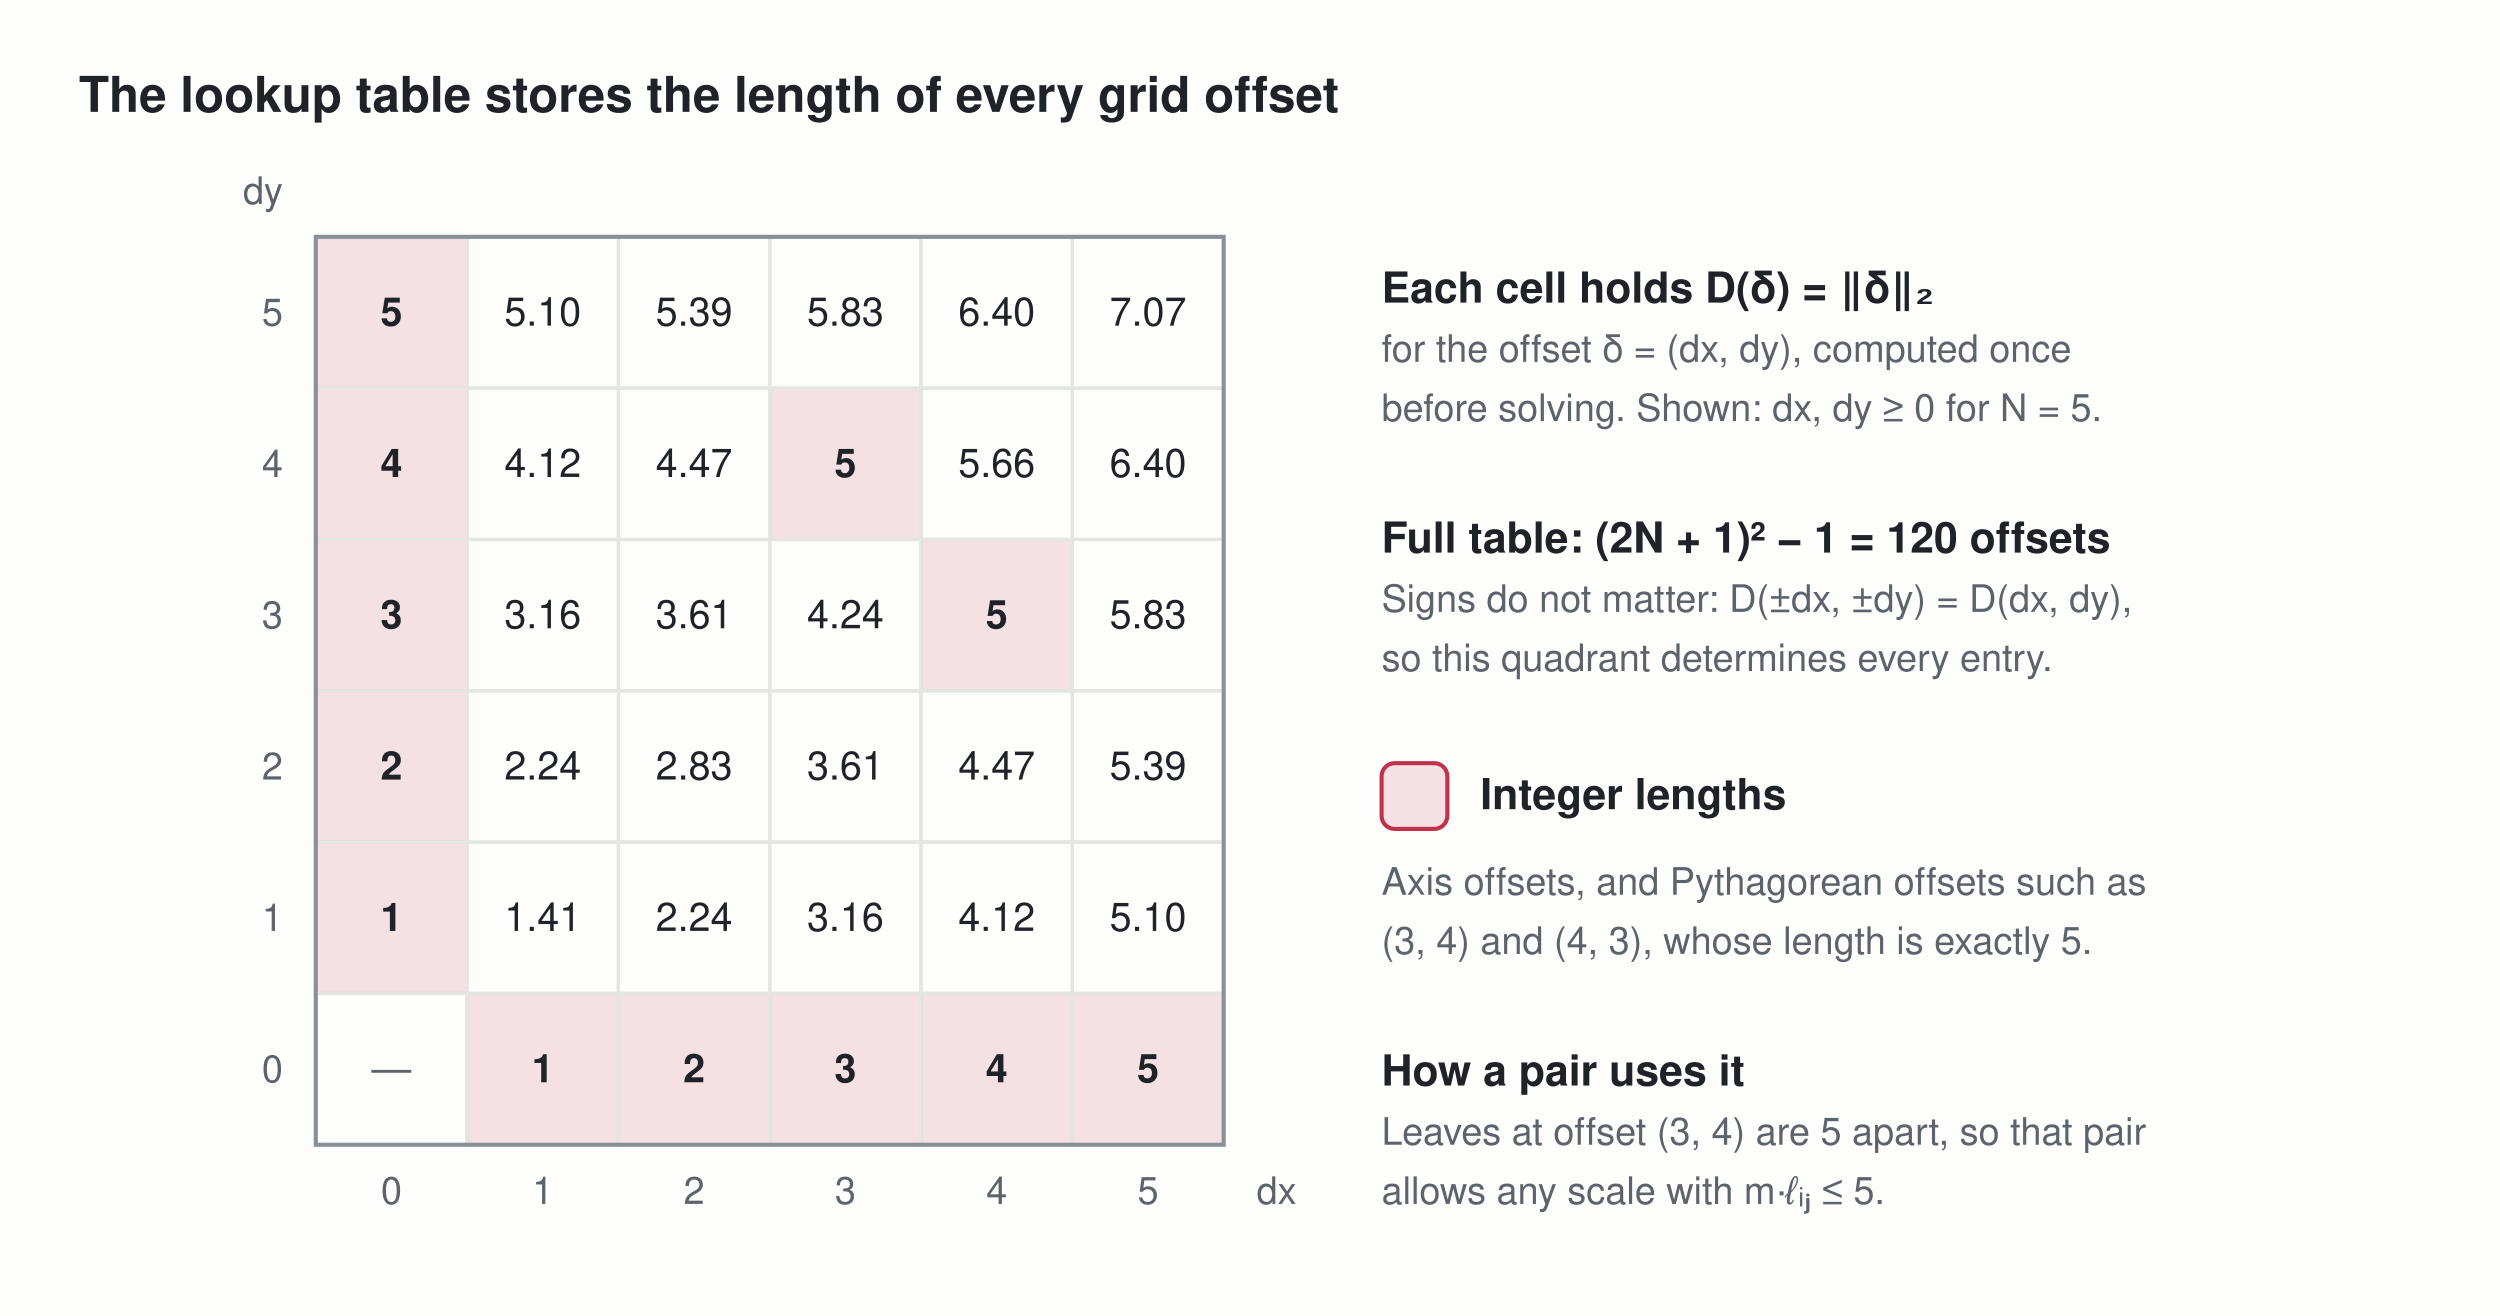
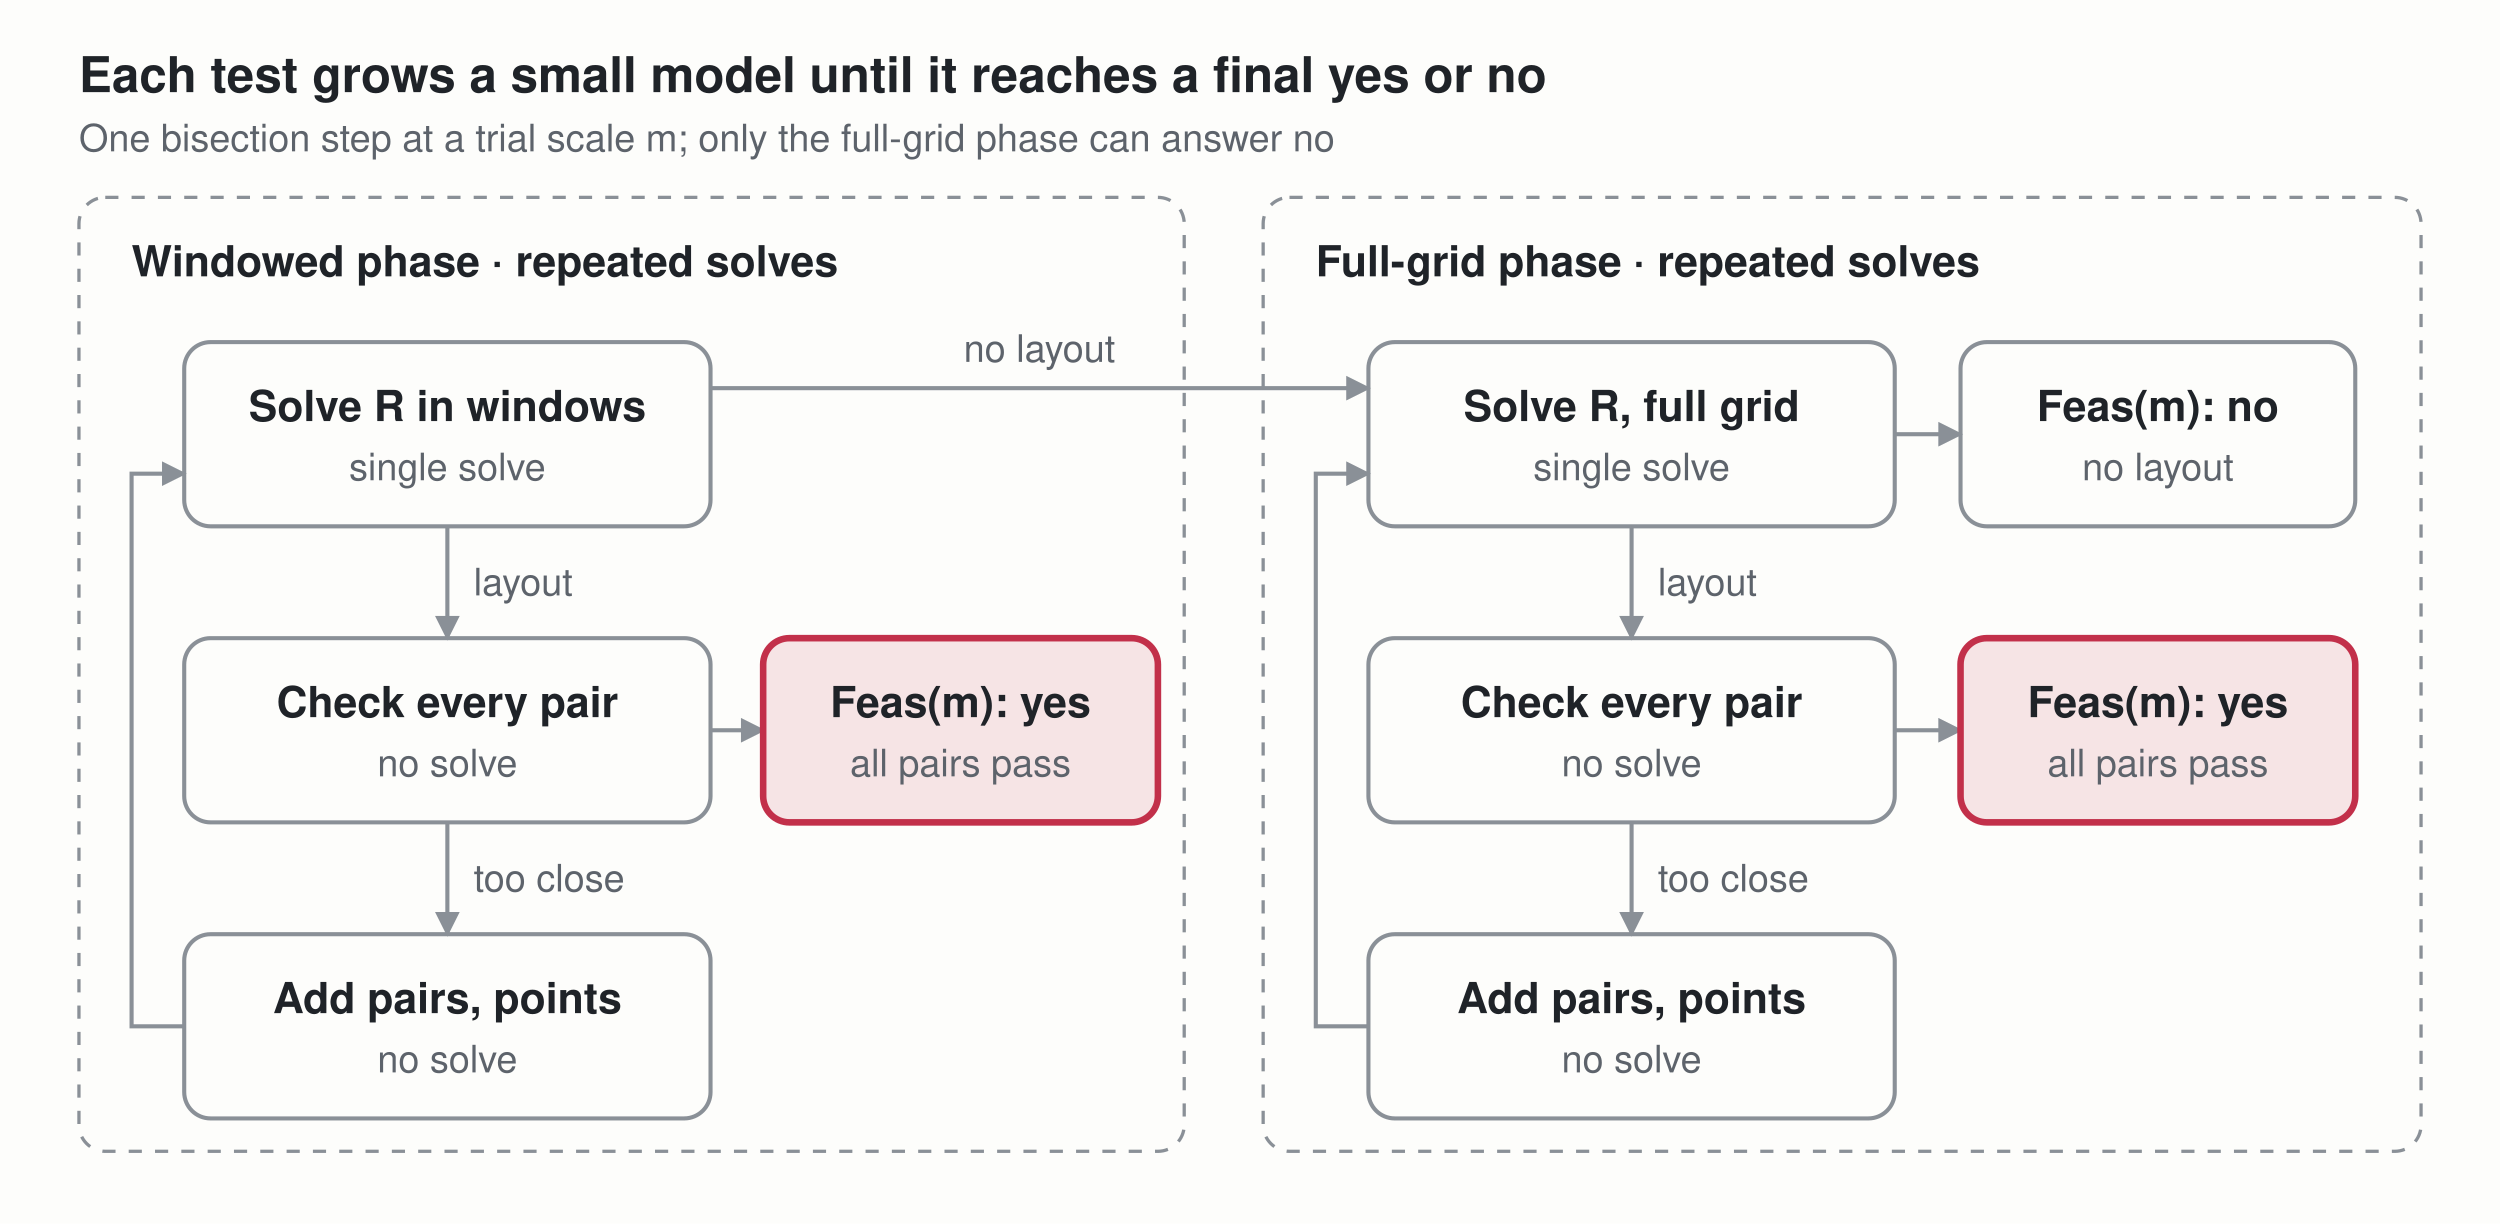
- <svg xmlns="http://www.w3.org/2000/svg" width="760" height="400" font-family="Archivo, -apple-system, system-ui, 'Segoe UI', Helvetica, Arial, sans-serif" viewBox="0 0 760 400" role="img" aria-label="The lookup table stores the length of every grid offset" font-size="13">
-   <rect x="0" y="0" width="760" height="400" fill="#fdfdfb" />
-   <text data-claude-text-id="title" x="24" y="34" font-size="15" font-weight="600" fill="#1f2328">The lookup table stores the length of every grid offset</text>
-   <g data-claude-anchor="table">
-     <g>
-       <rect x="96" y="302" width="46" height="46" fill="none" fill-opacity="1" stroke="#e3e6e1" stroke-width="1" />
-       <text x="119" y="329" text-anchor="middle" font-size="12" font-weight="400" fill="#5d636b">—</text>
-     </g>
-     <g>
-       <rect x="142" y="302" width="46" height="46" fill="#c2304a" fill-opacity="0.14" stroke="#e3e6e1" stroke-width="1" />
-       <text x="165" y="329" text-anchor="middle" font-size="12" font-weight="600" fill="#1f2328">1</text>
-     </g>
-     <g>
-       <rect x="188" y="302" width="46" height="46" fill="#c2304a" fill-opacity="0.14" stroke="#e3e6e1" stroke-width="1" />
-       <text x="211" y="329" text-anchor="middle" font-size="12" font-weight="600" fill="#1f2328">2</text>
-     </g>
-     <g>
-       <rect x="234" y="302" width="46" height="46" fill="#c2304a" fill-opacity="0.14" stroke="#e3e6e1" stroke-width="1" />
-       <text x="257" y="329" text-anchor="middle" font-size="12" font-weight="600" fill="#1f2328">3</text>
-     </g>
-     <g>
-       <rect x="280" y="302" width="46" height="46" fill="#c2304a" fill-opacity="0.14" stroke="#e3e6e1" stroke-width="1" />
-       <text x="303" y="329" text-anchor="middle" font-size="12" font-weight="600" fill="#1f2328">4</text>
-     </g>
-     <g>
-       <rect x="326" y="302" width="46" height="46" fill="#c2304a" fill-opacity="0.14" stroke="#e3e6e1" stroke-width="1" />
-       <text x="349" y="329" text-anchor="middle" font-size="12" font-weight="600" fill="#1f2328">5</text>
-     </g>
-     <g>
-       <rect x="96" y="256" width="46" height="46" fill="#c2304a" fill-opacity="0.14" stroke="#e3e6e1" stroke-width="1" />
-       <text x="119" y="283" text-anchor="middle" font-size="12" font-weight="600" fill="#1f2328">1</text>
-     </g>
-     <g>
-       <rect x="142" y="256" width="46" height="46" fill="none" fill-opacity="1" stroke="#e3e6e1" stroke-width="1" />
-       <text x="165" y="283" text-anchor="middle" font-size="12" font-weight="400" fill="#1f2328">1.41</text>
-     </g>
-     <g>
-       <rect x="188" y="256" width="46" height="46" fill="none" fill-opacity="1" stroke="#e3e6e1" stroke-width="1" />
-       <text x="211" y="283" text-anchor="middle" font-size="12" font-weight="400" fill="#1f2328">2.24</text>
-     </g>
-     <g>
-       <rect x="234" y="256" width="46" height="46" fill="none" fill-opacity="1" stroke="#e3e6e1" stroke-width="1" />
-       <text x="257" y="283" text-anchor="middle" font-size="12" font-weight="400" fill="#1f2328">3.16</text>
-     </g>
-     <g>
-       <rect x="280" y="256" width="46" height="46" fill="none" fill-opacity="1" stroke="#e3e6e1" stroke-width="1" />
-       <text x="303" y="283" text-anchor="middle" font-size="12" font-weight="400" fill="#1f2328">4.12</text>
-     </g>
-     <g>
-       <rect x="326" y="256" width="46" height="46" fill="none" fill-opacity="1" stroke="#e3e6e1" stroke-width="1" />
-       <text x="349" y="283" text-anchor="middle" font-size="12" font-weight="400" fill="#1f2328">5.10</text>
-     </g>
-     <g>
-       <rect x="96" y="210" width="46" height="46" fill="#c2304a" fill-opacity="0.14" stroke="#e3e6e1" stroke-width="1" />
-       <text x="119" y="237" text-anchor="middle" font-size="12" font-weight="600" fill="#1f2328">2</text>
-     </g>
-     <g>
-       <rect x="142" y="210" width="46" height="46" fill="none" fill-opacity="1" stroke="#e3e6e1" stroke-width="1" />
-       <text x="165" y="237" text-anchor="middle" font-size="12" font-weight="400" fill="#1f2328">2.24</text>
-     </g>
-     <g>
-       <rect x="188" y="210" width="46" height="46" fill="none" fill-opacity="1" stroke="#e3e6e1" stroke-width="1" />
-       <text x="211" y="237" text-anchor="middle" font-size="12" font-weight="400" fill="#1f2328">2.83</text>
-     </g>
-     <g>
-       <rect x="234" y="210" width="46" height="46" fill="none" fill-opacity="1" stroke="#e3e6e1" stroke-width="1" />
-       <text x="257" y="237" text-anchor="middle" font-size="12" font-weight="400" fill="#1f2328">3.61</text>
-     </g>
-     <g>
-       <rect x="280" y="210" width="46" height="46" fill="none" fill-opacity="1" stroke="#e3e6e1" stroke-width="1" />
-       <text x="303" y="237" text-anchor="middle" font-size="12" font-weight="400" fill="#1f2328">4.47</text>
-     </g>
-     <g>
-       <rect x="326" y="210" width="46" height="46" fill="none" fill-opacity="1" stroke="#e3e6e1" stroke-width="1" />
-       <text x="349" y="237" text-anchor="middle" font-size="12" font-weight="400" fill="#1f2328">5.39</text>
-     </g>
-     <g>
-       <rect x="96" y="164" width="46" height="46" fill="#c2304a" fill-opacity="0.14" stroke="#e3e6e1" stroke-width="1" />
-       <text x="119" y="191" text-anchor="middle" font-size="12" font-weight="600" fill="#1f2328">3</text>
-     </g>
-     <g>
-       <rect x="142" y="164" width="46" height="46" fill="none" fill-opacity="1" stroke="#e3e6e1" stroke-width="1" />
-       <text x="165" y="191" text-anchor="middle" font-size="12" font-weight="400" fill="#1f2328">3.16</text>
-     </g>
-     <g>
-       <rect x="188" y="164" width="46" height="46" fill="none" fill-opacity="1" stroke="#e3e6e1" stroke-width="1" />
-       <text x="211" y="191" text-anchor="middle" font-size="12" font-weight="400" fill="#1f2328">3.61</text>
-     </g>
-     <g>
-       <rect x="234" y="164" width="46" height="46" fill="none" fill-opacity="1" stroke="#e3e6e1" stroke-width="1" />
-       <text x="257" y="191" text-anchor="middle" font-size="12" font-weight="400" fill="#1f2328">4.24</text>
-     </g>
-     <g>
-       <rect x="280" y="164" width="46" height="46" fill="#c2304a" fill-opacity="0.14" stroke="#e3e6e1" stroke-width="1" />
-       <text x="303" y="191" text-anchor="middle" font-size="12" font-weight="600" fill="#1f2328">5</text>
-     </g>
-     <g>
-       <rect x="326" y="164" width="46" height="46" fill="none" fill-opacity="1" stroke="#e3e6e1" stroke-width="1" />
-       <text x="349" y="191" text-anchor="middle" font-size="12" font-weight="400" fill="#1f2328">5.83</text>
-     </g>
-     <g>
-       <rect x="96" y="118" width="46" height="46" fill="#c2304a" fill-opacity="0.14" stroke="#e3e6e1" stroke-width="1" />
-       <text x="119" y="145" text-anchor="middle" font-size="12" font-weight="600" fill="#1f2328">4</text>
-     </g>
-     <g>
-       <rect x="142" y="118" width="46" height="46" fill="none" fill-opacity="1" stroke="#e3e6e1" stroke-width="1" />
-       <text x="165" y="145" text-anchor="middle" font-size="12" font-weight="400" fill="#1f2328">4.12</text>
-     </g>
-     <g>
-       <rect x="188" y="118" width="46" height="46" fill="none" fill-opacity="1" stroke="#e3e6e1" stroke-width="1" />
-       <text x="211" y="145" text-anchor="middle" font-size="12" font-weight="400" fill="#1f2328">4.47</text>
-     </g>
-     <g>
-       <rect x="234" y="118" width="46" height="46" fill="#c2304a" fill-opacity="0.14" stroke="#e3e6e1" stroke-width="1" />
-       <text x="257" y="145" text-anchor="middle" font-size="12" font-weight="600" fill="#1f2328">5</text>
-     </g>
-     <g>
-       <rect x="280" y="118" width="46" height="46" fill="none" fill-opacity="1" stroke="#e3e6e1" stroke-width="1" />
-       <text x="303" y="145" text-anchor="middle" font-size="12" font-weight="400" fill="#1f2328">5.66</text>
-     </g>
-     <g>
-       <rect x="326" y="118" width="46" height="46" fill="none" fill-opacity="1" stroke="#e3e6e1" stroke-width="1" />
-       <text x="349" y="145" text-anchor="middle" font-size="12" font-weight="400" fill="#1f2328">6.40</text>
-     </g>
-     <g>
-       <rect x="96" y="72" width="46" height="46" fill="#c2304a" fill-opacity="0.14" stroke="#e3e6e1" stroke-width="1" />
-       <text x="119" y="99" text-anchor="middle" font-size="12" font-weight="600" fill="#1f2328">5</text>
-     </g>
-     <g>
-       <rect x="142" y="72" width="46" height="46" fill="none" fill-opacity="1" stroke="#e3e6e1" stroke-width="1" />
-       <text x="165" y="99" text-anchor="middle" font-size="12" font-weight="400" fill="#1f2328">5.10</text>
-     </g>
-     <g>
-       <rect x="188" y="72" width="46" height="46" fill="none" fill-opacity="1" stroke="#e3e6e1" stroke-width="1" />
-       <text x="211" y="99" text-anchor="middle" font-size="12" font-weight="400" fill="#1f2328">5.39</text>
-     </g>
-     <g>
-       <rect x="234" y="72" width="46" height="46" fill="none" fill-opacity="1" stroke="#e3e6e1" stroke-width="1" />
-       <text x="257" y="99" text-anchor="middle" font-size="12" font-weight="400" fill="#1f2328">5.83</text>
-     </g>
-     <g>
-       <rect x="280" y="72" width="46" height="46" fill="none" fill-opacity="1" stroke="#e3e6e1" stroke-width="1" />
-       <text x="303" y="99" text-anchor="middle" font-size="12" font-weight="400" fill="#1f2328">6.40</text>
-     </g>
-     <g>
-       <rect x="326" y="72" width="46" height="46" fill="none" fill-opacity="1" stroke="#e3e6e1" stroke-width="1" />
-       <text x="349" y="99" text-anchor="middle" font-size="12" font-weight="400" fill="#1f2328">7.07</text>
-     </g>
-     <rect x="96" y="72" width="276" height="276" fill="none" stroke="#8a9097" stroke-width="1.25" />
+ <svg xmlns="http://www.w3.org/2000/svg" width="760" height="372" font-family="Archivo, -apple-system, system-ui, 'Segoe UI', Helvetica, Arial, sans-serif" viewBox="0 0 760 372" role="img" aria-label="Each test grows a small model until it reaches a final yes or no" font-size="13">
+   <rect x="0" y="0" width="760" height="372" fill="#fdfdfb" />
+   <defs>
+     <marker id="loop-arrow" viewBox="0 0 10 10" refX="9" refY="5" markerWidth="6" markerHeight="6" orient="auto-start-reverse">
+       <path d="M0 0L10 5L0 10z" fill="#8a9097" />
+     </marker>
+   </defs>
+   <text data-claude-text-id="title" x="24" y="28" font-size="15" font-weight="600" fill="#1f2328">Each test grows a small model until it reaches a final yes or no</text>
+   <text data-claude-text-id="subtitle" x="24" y="46" font-size="11.5" fill="#5d636b">One bisection step at a trial scale m; only the full-grid phase can answer no</text>
+   <g data-claude-anchor="phase-windowed">
+     <rect x="24" y="60" width="336" height="290" rx="8" fill="none" stroke="#8a9097" stroke-width="1" stroke-dasharray="4 4" />
+     <text data-claude-text-id="windowed-name" x="40" y="84" font-weight="600" fill="#1f2328">Windowed phase · repeated solves</text>
  </g>
-   <g data-claude-anchor="axes">
-     <text x="119" y="366" text-anchor="middle" font-size="11.5" fill="#5d636b">0</text>
-     <text x="165" y="366" text-anchor="middle" font-size="11.5" fill="#5d636b">1</text>
-     <text x="211" y="366" text-anchor="middle" font-size="11.5" fill="#5d636b">2</text>
-     <text x="257" y="366" text-anchor="middle" font-size="11.5" fill="#5d636b">3</text>
-     <text x="303" y="366" text-anchor="middle" font-size="11.5" fill="#5d636b">4</text>
-     <text x="349" y="366" text-anchor="middle" font-size="11.5" fill="#5d636b">5</text>
-     <text x="86" y="329" text-anchor="end" font-size="11.5" fill="#5d636b">0</text>
-     <text x="86" y="283" text-anchor="end" font-size="11.5" fill="#5d636b">1</text>
-     <text x="86" y="237" text-anchor="end" font-size="11.5" fill="#5d636b">2</text>
-     <text x="86" y="191" text-anchor="end" font-size="11.5" fill="#5d636b">3</text>
-     <text x="86" y="145" text-anchor="end" font-size="11.5" fill="#5d636b">4</text>
-     <text x="86" y="99" text-anchor="end" font-size="11.5" fill="#5d636b">5</text>
-     <text data-claude-text-id="axis-dx" x="382" y="366" font-size="11.5" fill="#5d636b">dx</text>
-     <text data-claude-text-id="axis-dy" x="86" y="62" text-anchor="end" font-size="11.5" fill="#5d636b">dy</text>
+   <g data-claude-anchor="phase-full">
+     <rect x="384" y="60" width="352" height="290" rx="8" fill="none" stroke="#8a9097" stroke-width="1" stroke-dasharray="4 4" />
+     <text data-claude-text-id="full-name" x="400" y="84" font-weight="600" fill="#1f2328">Full-grid phase · repeated solves</text>
  </g>
-   <g data-claude-anchor="legend-cell">
-     <text data-claude-text-id="lg-cell-name" x="420" y="92" font-weight="600" fill="#1f2328">Each cell holds D(δ) = ‖δ‖₂</text>
-     <text data-claude-text-id="lg-cell-b1" x="420" y="110" font-size="11.5" fill="#5d636b">for the offset δ = (dx, dy), computed once</text>
-     <text data-claude-text-id="lg-cell-b2" x="420" y="128" font-size="11.5" fill="#5d636b">before solving. Shown: dx, dy ≥ 0 for N = 5.</text>
+   <g data-claude-anchor="connectors" fill="none" stroke="#8a9097" stroke-width="1.25">
+     <path d="M136 160V194" marker-end="url(#loop-arrow)" />
+     <path d="M136 250V284" marker-end="url(#loop-arrow)" />
+     <path d="M56 312H40V144H56" marker-end="url(#loop-arrow)" />
+     <path d="M216 222H232" marker-end="url(#loop-arrow)" />
+     <path d="M216 118H416" marker-end="url(#loop-arrow)" />
+     <path d="M496 160V194" marker-end="url(#loop-arrow)" />
+     <path d="M496 250V284" marker-end="url(#loop-arrow)" />
+     <path d="M416 312H400V144H416" marker-end="url(#loop-arrow)" />
+     <path d="M576 222H596" marker-end="url(#loop-arrow)" />
+     <path d="M576 132H596" marker-end="url(#loop-arrow)" />
  </g>
-   <g data-claude-anchor="legend-full">
-     <text data-claude-text-id="lg-full-name" x="420" y="168" font-weight="600" fill="#1f2328">Full table: (2N + 1)² − 1 = 120 offsets</text>
-     <text data-claude-text-id="lg-full-b1" x="420" y="186" font-size="11.5" fill="#5d636b">Signs do not matter: D(±dx, ±dy) = D(dx, dy),</text>
-     <text data-claude-text-id="lg-full-b2" x="420" y="204" font-size="11.5" fill="#5d636b">so this quadrant determines every entry.</text>
+   <text data-claude-text-id="a-layout" x="144" y="181" font-size="11.5" fill="#5d636b">layout</text>
+   <text data-claude-text-id="a-too-close" x="144" y="271" font-size="11.5" fill="#5d636b">too close</text>
+   <text data-claude-text-id="a-no-layout" x="316" y="110" text-anchor="middle" font-size="11.5" fill="#5d636b">no layout</text>
+   <text data-claude-text-id="b-layout" x="504" y="181" font-size="11.5" fill="#5d636b">layout</text>
+   <text data-claude-text-id="b-too-close" x="504" y="271" font-size="11.5" fill="#5d636b">too close</text>
+   <g data-claude-anchor="a-solve">
+     <rect x="56" y="104" width="160" height="56" rx="8" fill="none" fill-opacity="1" stroke="#8a9097" stroke-width="1.25" />
+     <text data-claude-text-id="a-solve-name" x="136" y="128" text-anchor="middle" font-weight="600" fill="#1f2328">Solve R in windows</text>
+     <text data-claude-text-id="a-solve-sub" x="136" y="146" text-anchor="middle" font-size="11.5" fill="#5d636b">single solve</text>
  </g>
-   <g data-claude-anchor="legend-integer">
-     <rect x="420" y="232" width="20" height="20" rx="4" fill="#c2304a" fill-opacity="0.14" stroke="#c2304a" stroke-width="1.25" />
-     <text data-claude-text-id="lg-int-name" x="450" y="246" font-weight="600" fill="#1f2328">Integer lengths</text>
-     <text data-claude-text-id="lg-int-b1" x="420" y="272" font-size="11.5" fill="#5d636b">Axis offsets, and Pythagorean offsets such as</text>
-     <text data-claude-text-id="lg-int-b2" x="420" y="290" font-size="11.5" fill="#5d636b">(3, 4) and (4, 3), whose length is exactly 5.</text>
+   <g data-claude-anchor="a-check">
+     <rect x="56" y="194" width="160" height="56" rx="8" fill="none" fill-opacity="1" stroke="#8a9097" stroke-width="1.25" />
+     <text data-claude-text-id="a-check-name" x="136" y="218" text-anchor="middle" font-weight="600" fill="#1f2328">Check every pair</text>
+     <text data-claude-text-id="a-check-sub" x="136" y="236" text-anchor="middle" font-size="11.5" fill="#5d636b">no solve</text>
  </g>
-   <g data-claude-anchor="legend-use">
-     <text data-claude-text-id="lg-use-name" x="420" y="330" font-weight="600" fill="#1f2328">How a pair uses it</text>
-     <text data-claude-text-id="lg-use-b1" x="420" y="348" font-size="11.5" fill="#5d636b">Leaves at offset (3, 4) are 5 apart, so that pair</text>
-     <text data-claude-text-id="lg-use-b2" x="420" y="366" font-size="11.5" fill="#5d636b">allows any scale with m·ℓᵢⱼ ≤ 5.</text>
+   <g data-claude-anchor="a-add">
+     <rect x="56" y="284" width="160" height="56" rx="8" fill="none" fill-opacity="1" stroke="#8a9097" stroke-width="1.25" />
+     <text data-claude-text-id="a-add-name" x="136" y="308" text-anchor="middle" font-weight="600" fill="#1f2328">Add pairs, points</text>
+     <text data-claude-text-id="a-add-sub" x="136" y="326" text-anchor="middle" font-size="11.5" fill="#5d636b">no solve</text>
+   </g>
+   <g data-claude-anchor="a-yes">
+     <rect x="232" y="194" width="120" height="56" rx="8" fill="#c2304a" fill-opacity="0.12" stroke="#c2304a" stroke-width="2" />
+     <text data-claude-text-id="a-yes-name" x="292" y="218" text-anchor="middle" font-weight="600" fill="#1f2328">Feas(m): yes</text>
+     <text data-claude-text-id="a-yes-sub" x="292" y="236" text-anchor="middle" font-size="11.5" fill="#5d636b">all pairs pass</text>
+   </g>
+   <g data-claude-anchor="b-solve">
+     <rect x="416" y="104" width="160" height="56" rx="8" fill="none" fill-opacity="1" stroke="#8a9097" stroke-width="1.25" />
+     <text data-claude-text-id="b-solve-name" x="496" y="128" text-anchor="middle" font-weight="600" fill="#1f2328">Solve R, full grid</text>
+     <text data-claude-text-id="b-solve-sub" x="496" y="146" text-anchor="middle" font-size="11.5" fill="#5d636b">single solve</text>
+   </g>
+   <g data-claude-anchor="b-check">
+     <rect x="416" y="194" width="160" height="56" rx="8" fill="none" fill-opacity="1" stroke="#8a9097" stroke-width="1.25" />
+     <text data-claude-text-id="b-check-name" x="496" y="218" text-anchor="middle" font-weight="600" fill="#1f2328">Check every pair</text>
+     <text data-claude-text-id="b-check-sub" x="496" y="236" text-anchor="middle" font-size="11.5" fill="#5d636b">no solve</text>
+   </g>
+   <g data-claude-anchor="b-add">
+     <rect x="416" y="284" width="160" height="56" rx="8" fill="none" fill-opacity="1" stroke="#8a9097" stroke-width="1.25" />
+     <text data-claude-text-id="b-add-name" x="496" y="308" text-anchor="middle" font-weight="600" fill="#1f2328">Add pairs, points</text>
+     <text data-claude-text-id="b-add-sub" x="496" y="326" text-anchor="middle" font-size="11.5" fill="#5d636b">no solve</text>
+   </g>
+   <g data-claude-anchor="b-no">
+     <rect x="596" y="104" width="120" height="56" rx="8" fill="none" fill-opacity="1" stroke="#8a9097" stroke-width="1.25" />
+     <text data-claude-text-id="b-no-name" x="656" y="128" text-anchor="middle" font-weight="600" fill="#1f2328">Feas(m): no</text>
+     <text data-claude-text-id="b-no-sub" x="656" y="146" text-anchor="middle" font-size="11.5" fill="#5d636b">no layout</text>
+   </g>
+   <g data-claude-anchor="b-yes">
+     <rect x="596" y="194" width="120" height="56" rx="8" fill="#c2304a" fill-opacity="0.12" stroke="#c2304a" stroke-width="2" />
+     <text data-claude-text-id="b-yes-name" x="656" y="218" text-anchor="middle" font-weight="600" fill="#1f2328">Feas(m): yes</text>
+     <text data-claude-text-id="b-yes-sub" x="656" y="236" text-anchor="middle" font-size="11.5" fill="#5d636b">all pairs pass</text>
  </g>
</svg>
